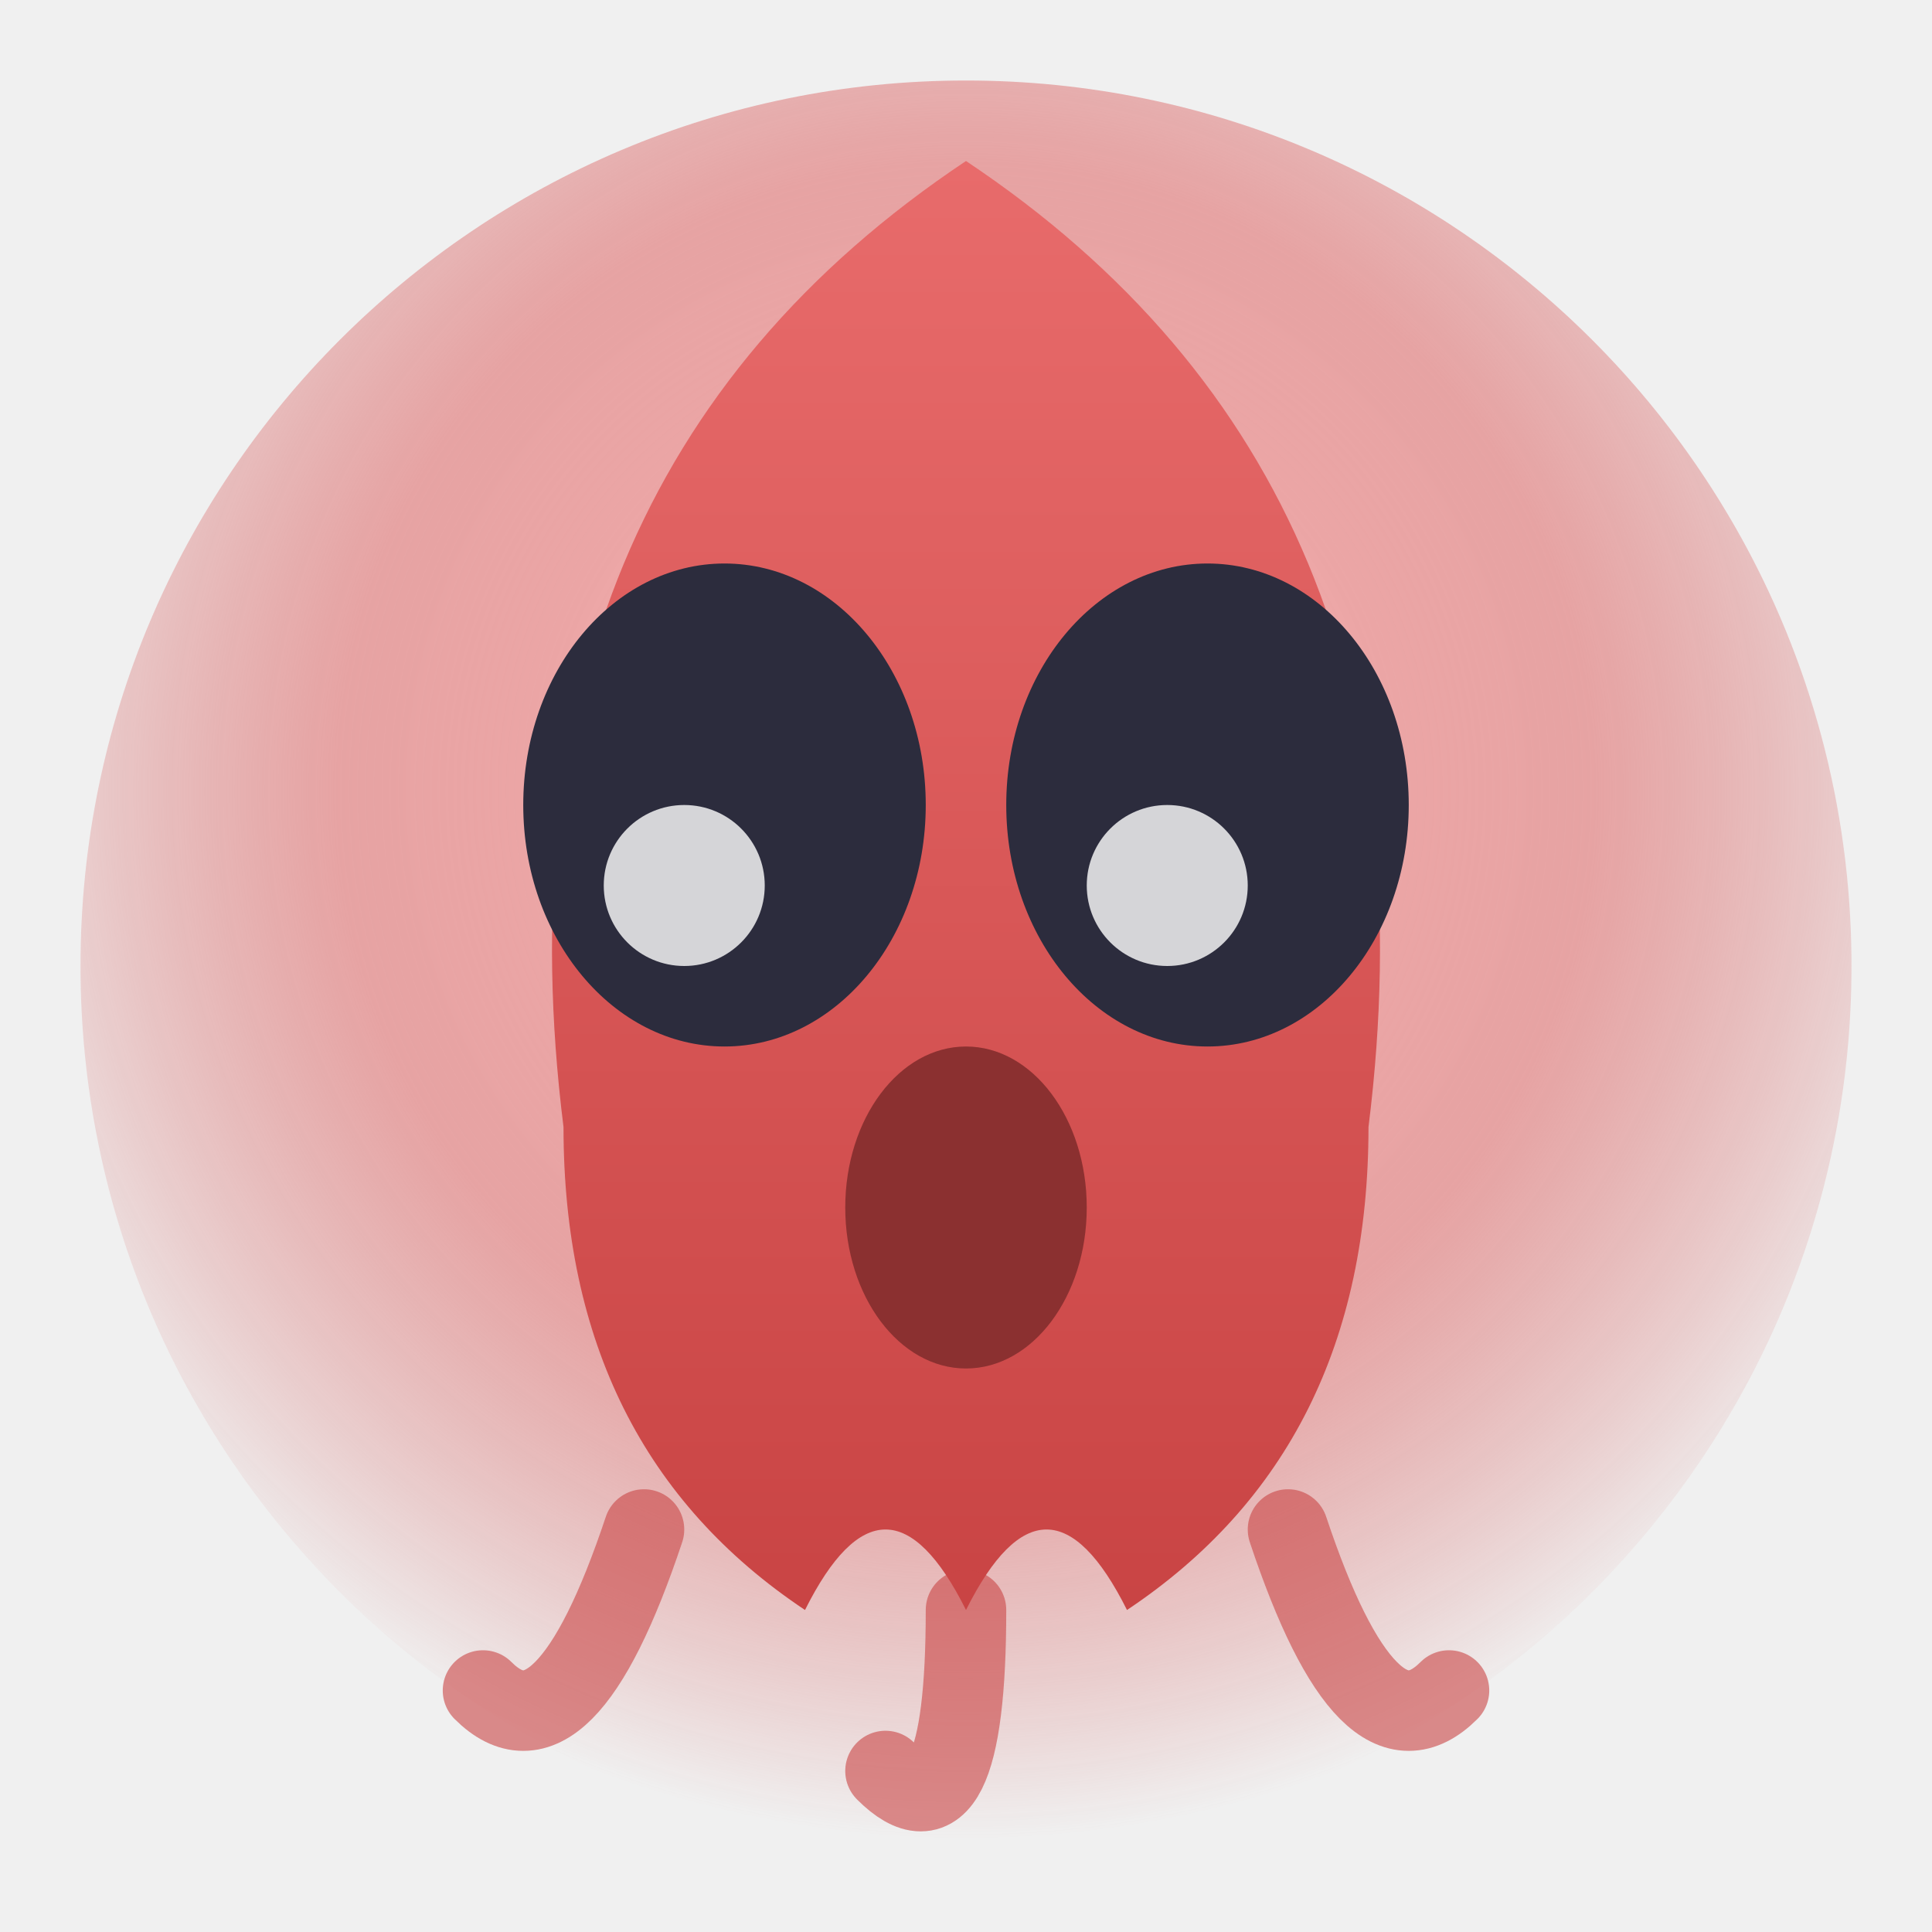
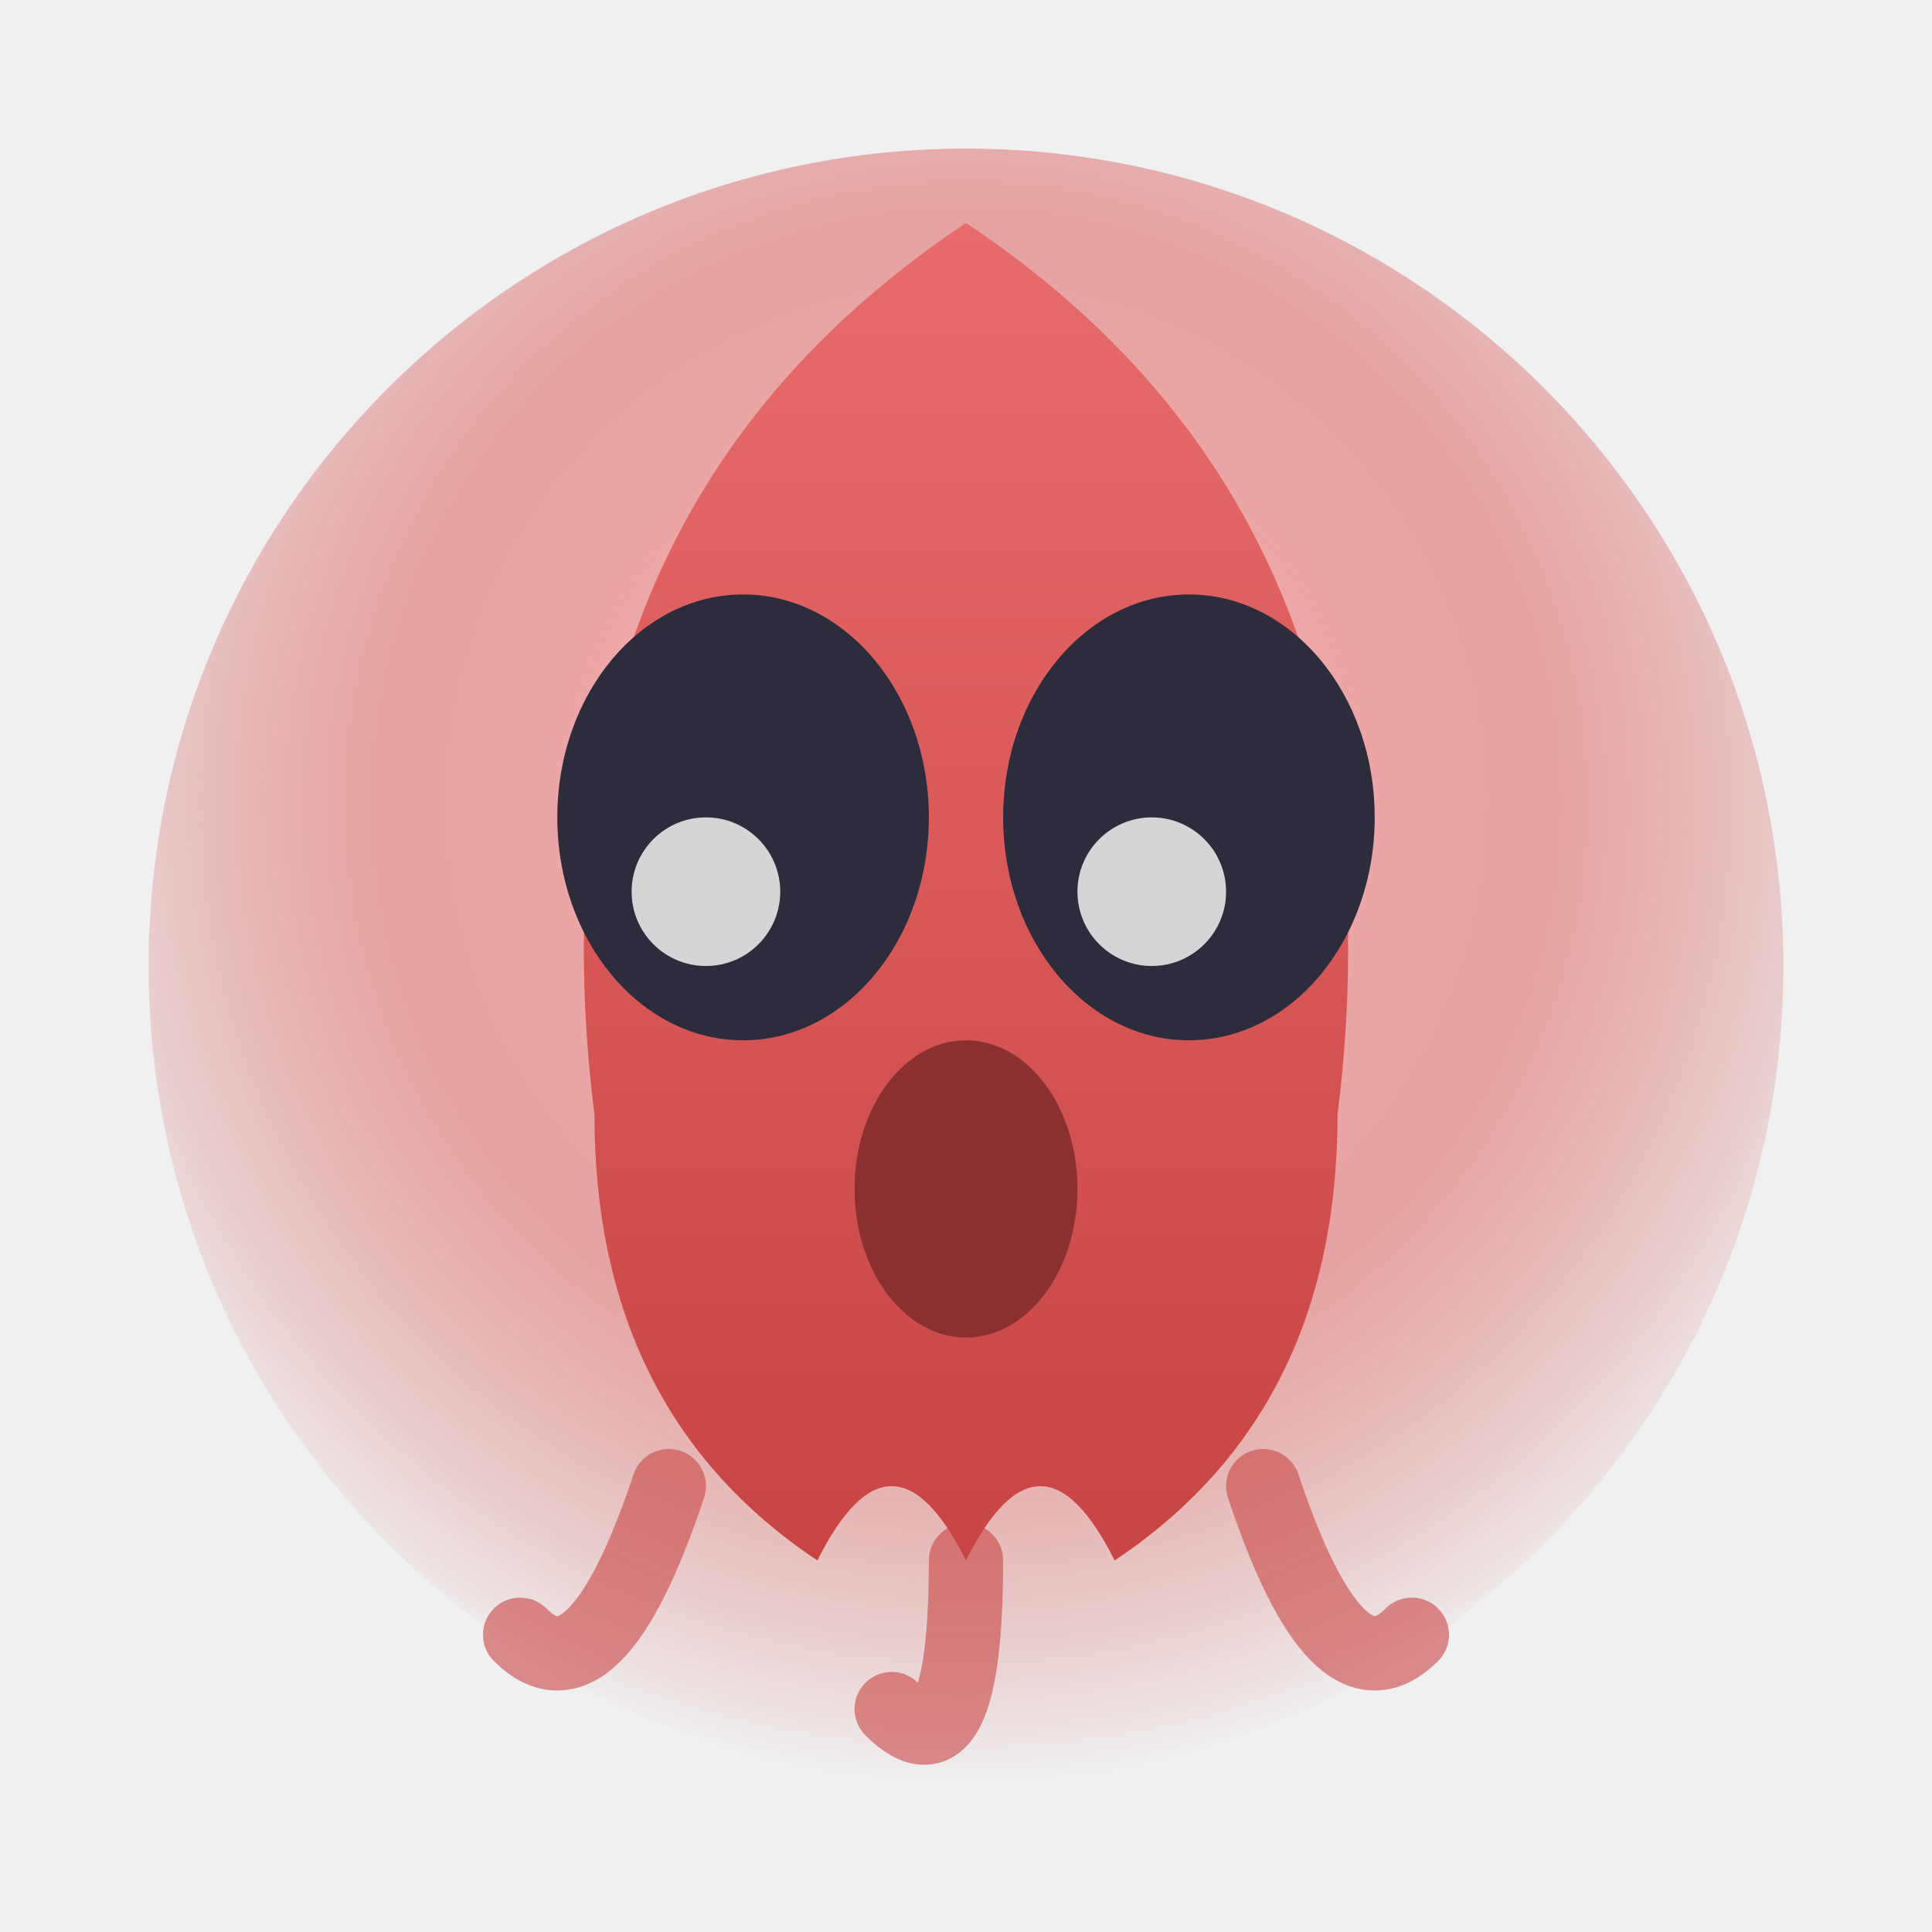
- <svg xmlns="http://www.w3.org/2000/svg" viewBox="0 0 24 24" width="24" height="24">
+ <svg xmlns="http://www.w3.org/2000/svg" viewBox="-1 -1 26 26" width="24" height="24">
  <defs>
    <radialGradient id="ghostGlow" cx="50%" cy="40%" r="60%">
      <stop offset="0%" style="stop-color:#FFB3B3;stop-opacity:0.9" />
      <stop offset="60%" style="stop-color:#E07070;stop-opacity:0.6" />
      <stop offset="100%" style="stop-color:#CC4444;stop-opacity:0" />
    </radialGradient>
    <linearGradient id="ghostBody" x1="0%" y1="0%" x2="0%" y2="100%">
      <stop offset="0%" style="stop-color:#E86B6B" />
      <stop offset="100%" style="stop-color:#C94444" />
    </linearGradient>
  </defs>
  <ellipse cx="12" cy="12" rx="11" ry="11" fill="url(#ghostGlow)" />
  <path d="M12 2             Q18 6 17 14             Q17 18 14 20             Q13 18 12 20             Q11 18 10 20             Q7 18 7 14             Q6 6 12 2" fill="url(#ghostBody)" />
  <ellipse cx="9" cy="10" rx="2.5" ry="3" fill="#2C2C3D" />
  <ellipse cx="15" cy="10" rx="2.5" ry="3" fill="#2C2C3D" />
  <circle cx="8.5" cy="11" r="1" fill="#FFFFFF" opacity="0.8" />
  <circle cx="14.5" cy="11" r="1" fill="#FFFFFF" opacity="0.8" />
  <ellipse cx="12" cy="15" rx="1.5" ry="2" fill="#8B3030" />
  <path d="M8 19 Q7 22 6 21" fill="none" stroke="#C94444" stroke-width="1" stroke-linecap="round" opacity="0.6" />
  <path d="M12 20 Q12 23 11 22" fill="none" stroke="#C94444" stroke-width="1" stroke-linecap="round" opacity="0.6" />
  <path d="M16 19 Q17 22 18 21" fill="none" stroke="#C94444" stroke-width="1" stroke-linecap="round" opacity="0.6" />
</svg>
